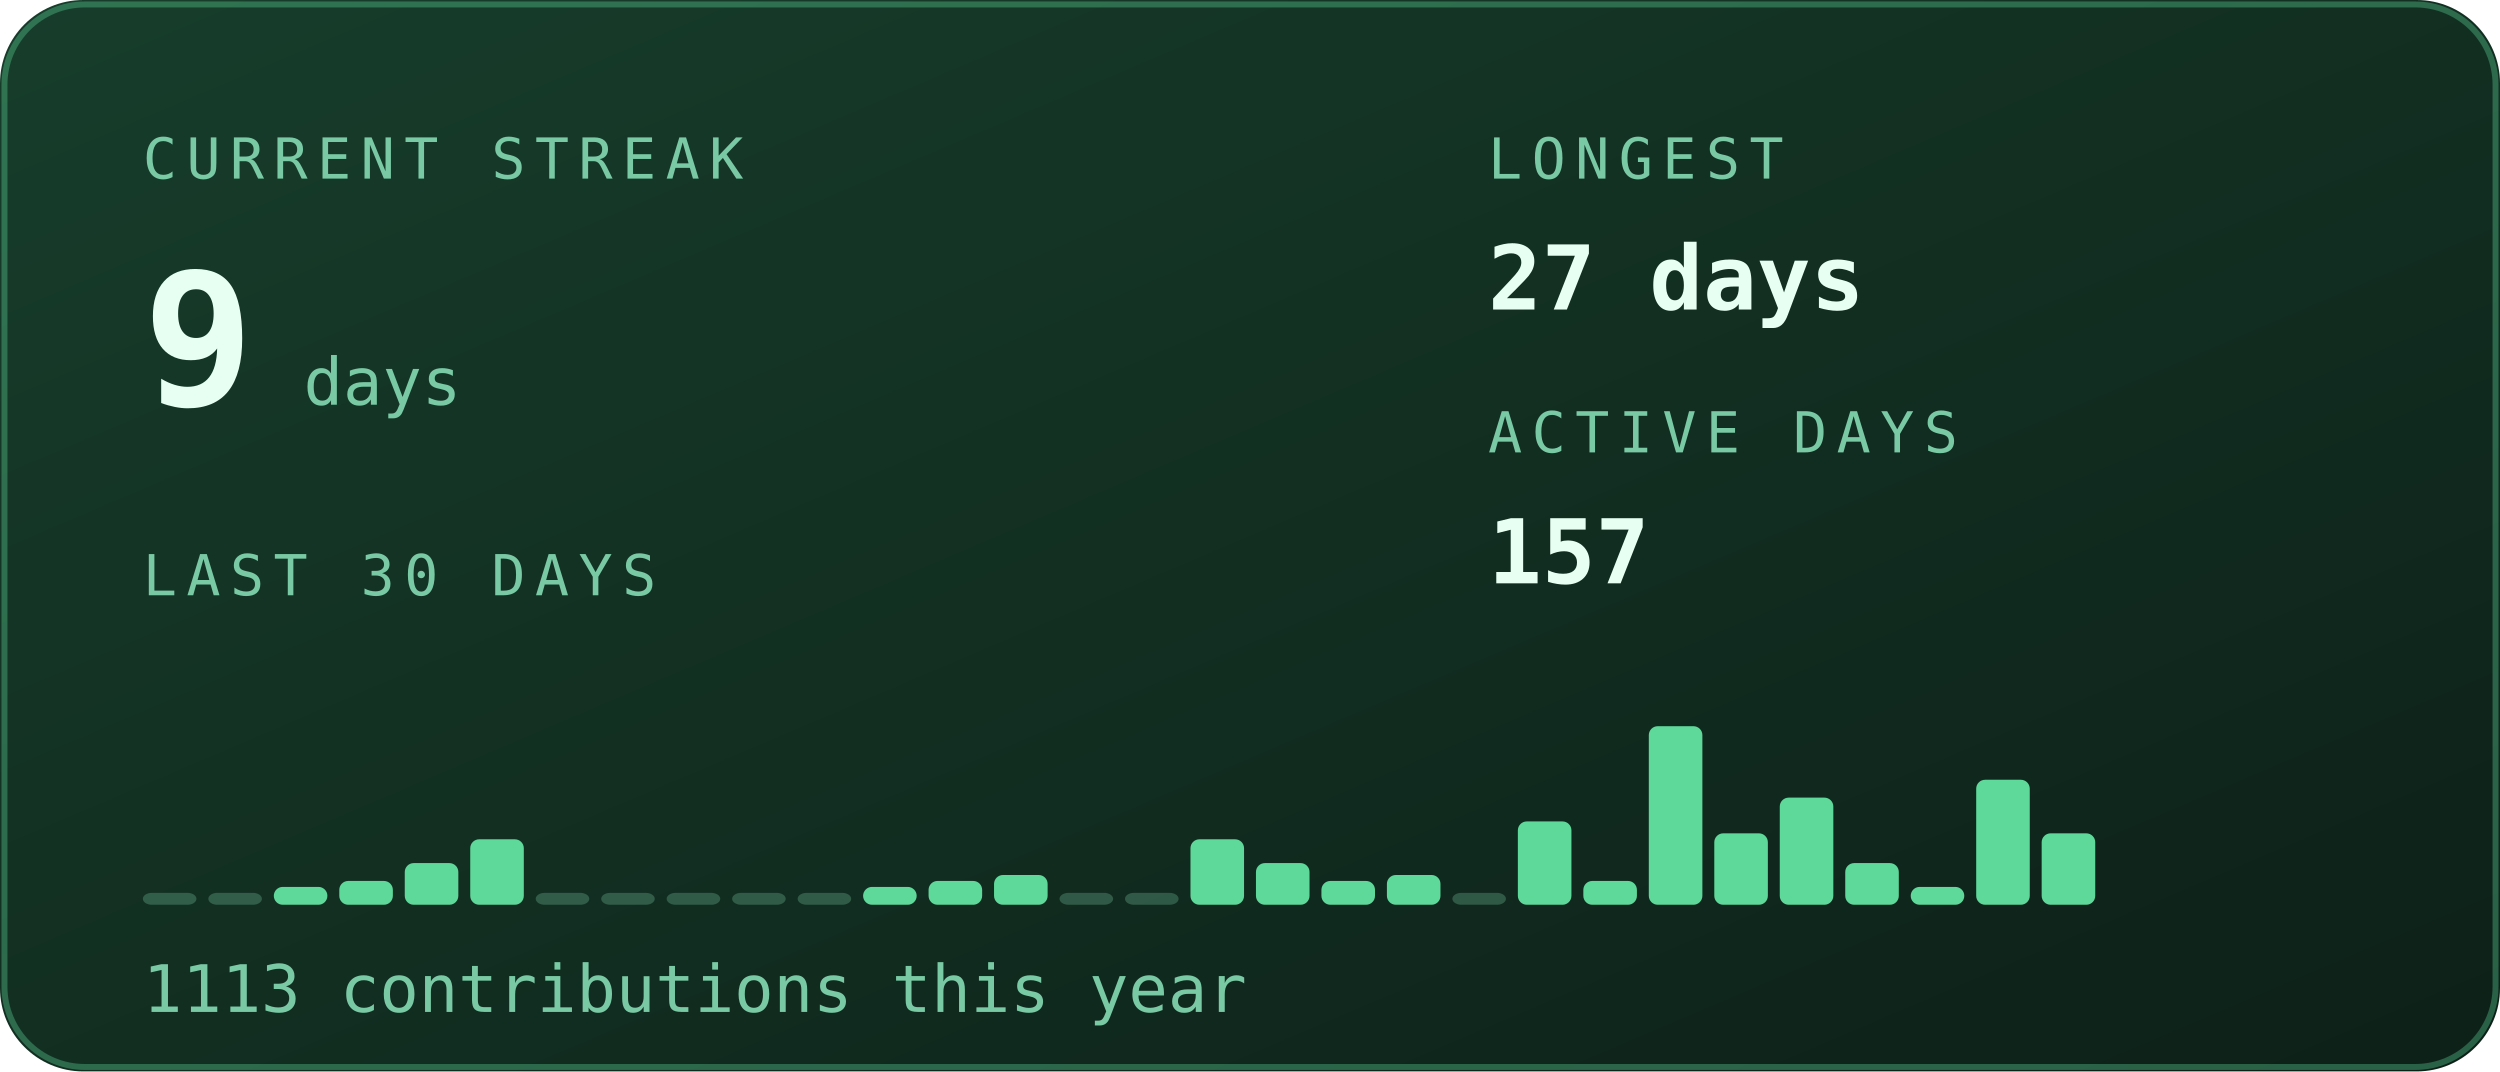
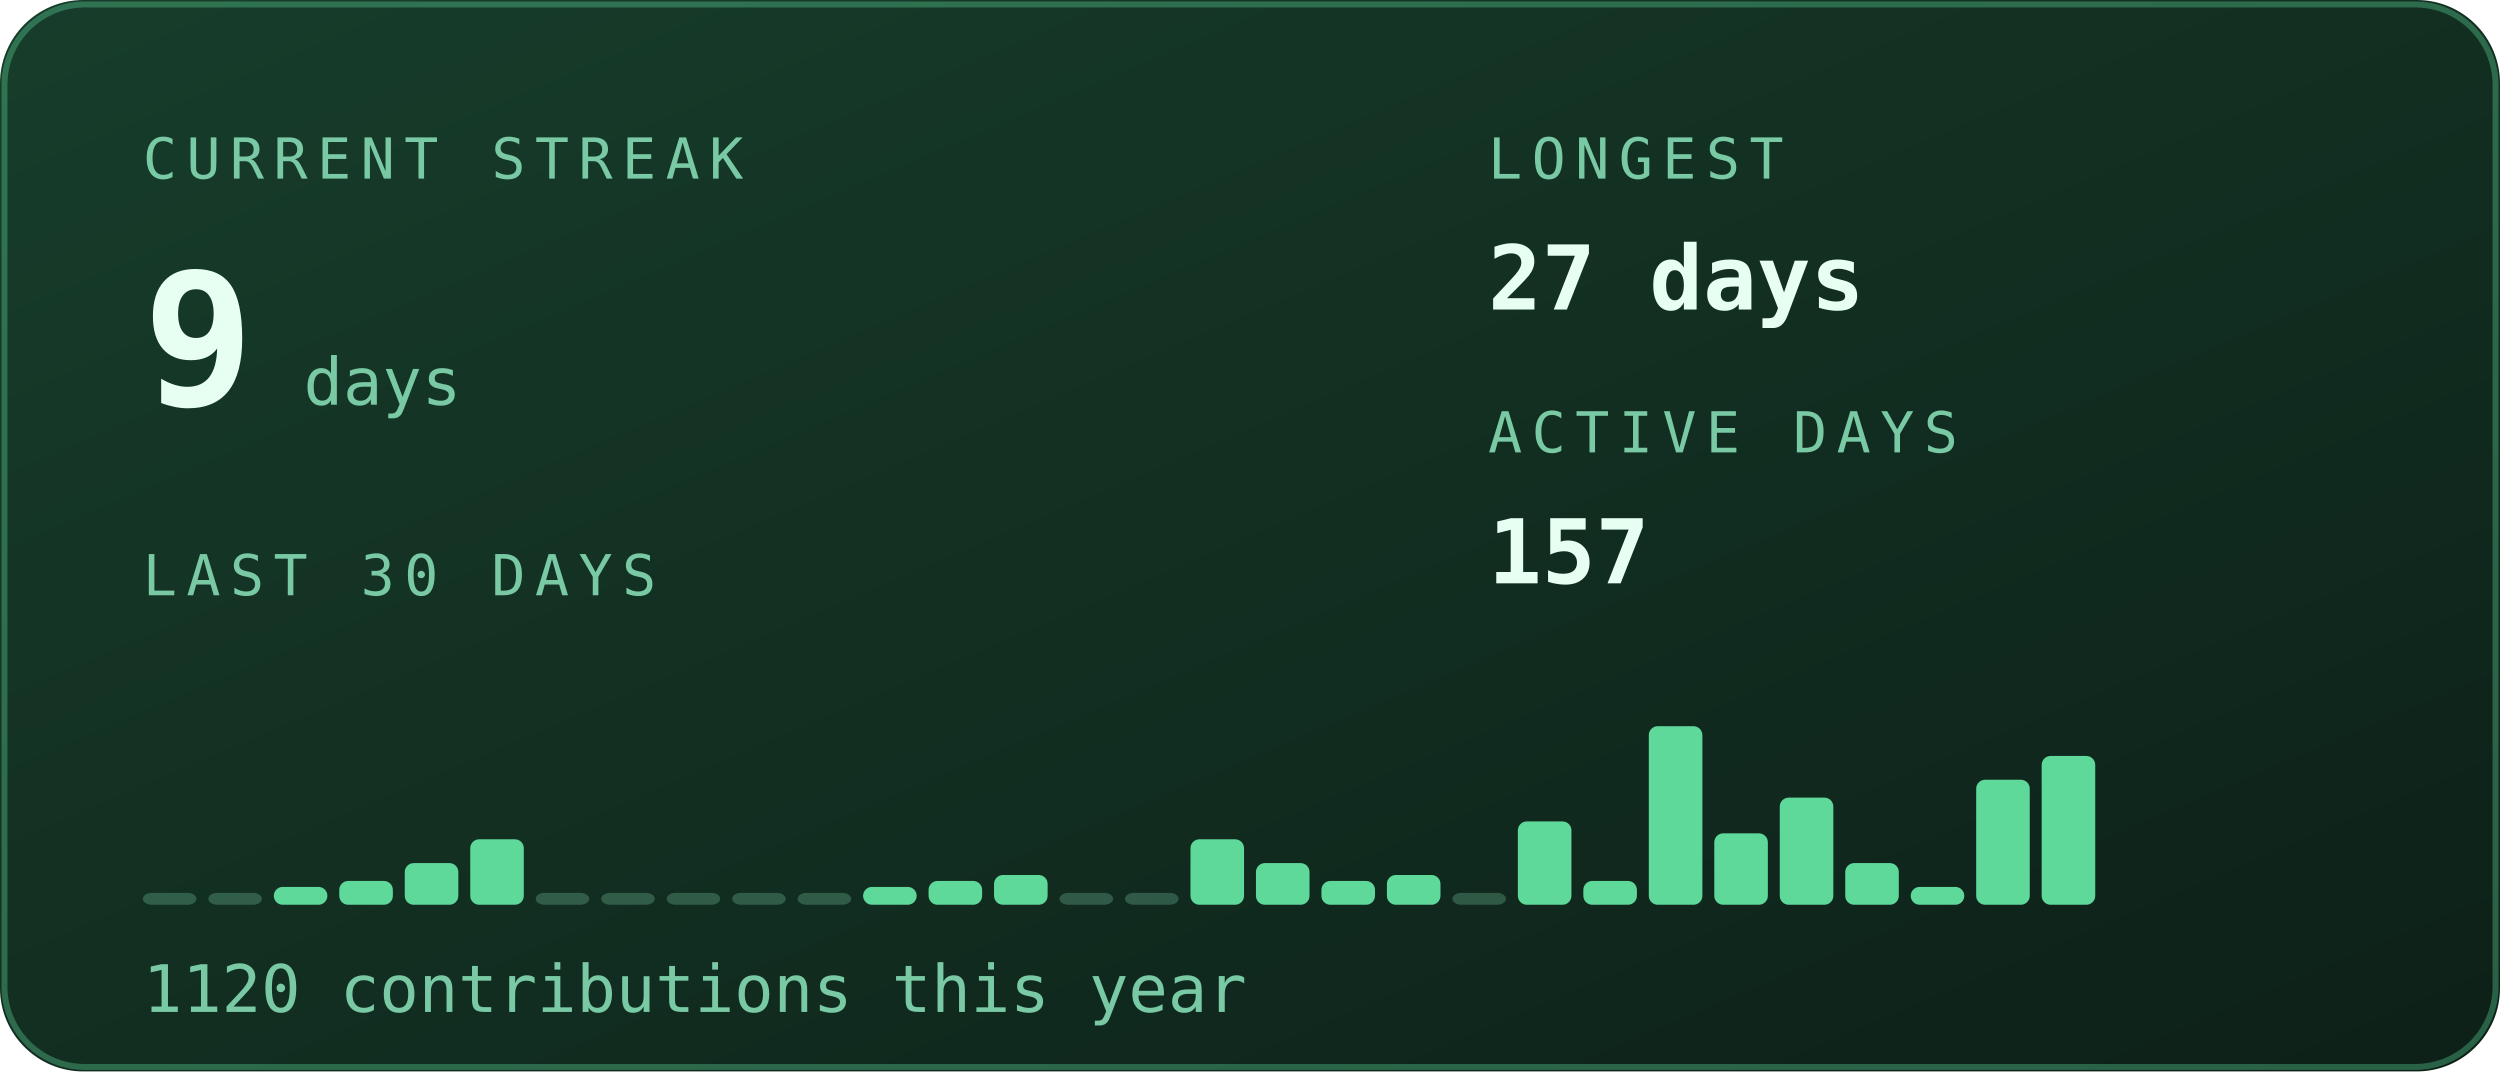
<svg xmlns="http://www.w3.org/2000/svg" viewBox="0 0 420 180" width="420" height="180" role="img" aria-labelledby="stkt stkd">
  <defs>
    <linearGradient id="stkbg" x1="0" y1="0" x2="1" y2="1">
      <stop offset="0" stop-color="#173d2b" />
      <stop offset="1" stop-color="#0d2018" />
    </linearGradient>
  </defs>
  <style>
    .mono{font-family:ui-monospace,SFMono-Regular,Menlo,Consolas,"DejaVu Sans Mono",monospace}
    .lbl{font-size:9.5px;letter-spacing:1.6px;fill:#79c9a4}
    .big{font-size:31px;font-weight:700;fill:#e6fff2}
    .med{font-size:15px;font-weight:700;fill:#e6fff2}
    .sm{font-size:11px;fill:#e6fff2}
    .dim{font-size:11px;fill:#79c9a4}
    
    .pulse{animation:pulse 3.4s ease-in-out infinite}
    @keyframes pulse{0%,100%{opacity:1}50%{opacity:.62}}
</style>
  <rect width="420" height="180" rx="14" fill="url(#stkbg)" />
  <rect x="0.75" y="0.75" width="418.5" height="178.5" rx="13.5" fill="none" stroke="#5fd99a" stroke-opacity="0.35" />
  <text class="mono lbl" x="24" y="30">CURRENT STREAK</text>
  <text class="mono big pulse" x="24" y="68" fill="#5fd99a">9</text>
  <text class="mono dim" x="51" y="68">days</text>
  <text class="mono lbl" x="250" y="30">LONGEST</text>
  <text class="mono med" x="250" y="52">27 days</text>
  <text class="mono lbl" x="250" y="76">ACTIVE DAYS</text>
  <text class="mono med" x="250" y="98">157</text>
  <text class="mono lbl" x="24" y="100">LAST 30 DAYS</text>
  <rect x="24" y="150" width="9" height="2" rx="1.5" fill="#79c9a4" opacity="0.3" />
  <rect x="35" y="150" width="9" height="2" rx="1.5" fill="#79c9a4" opacity="0.3" />
  <rect x="46" y="149" width="9" height="3" rx="1.5" fill="#5fd99a" opacity="1" />
  <rect x="57" y="148" width="9" height="4" rx="1.5" fill="#5fd99a" opacity="1" />
  <rect x="68" y="145" width="9" height="7" rx="1.5" fill="#5fd99a" opacity="1" />
  <rect x="79" y="141" width="9" height="11" rx="1.5" fill="#5fd99a" opacity="1" />
  <rect x="90" y="150" width="9" height="2" rx="1.5" fill="#79c9a4" opacity="0.3" />
  <rect x="101" y="150" width="9" height="2" rx="1.5" fill="#79c9a4" opacity="0.3" />
  <rect x="112" y="150" width="9" height="2" rx="1.5" fill="#79c9a4" opacity="0.3" />
  <rect x="123" y="150" width="9" height="2" rx="1.5" fill="#79c9a4" opacity="0.3" />
  <rect x="134" y="150" width="9" height="2" rx="1.5" fill="#79c9a4" opacity="0.3" />
  <rect x="145" y="149" width="9" height="3" rx="1.5" fill="#5fd99a" opacity="1" />
  <rect x="156" y="148" width="9" height="4" rx="1.5" fill="#5fd99a" opacity="1" />
  <rect x="167" y="147" width="9" height="5" rx="1.5" fill="#5fd99a" opacity="1" />
  <rect x="178" y="150" width="9" height="2" rx="1.5" fill="#79c9a4" opacity="0.3" />
  <rect x="189" y="150" width="9" height="2" rx="1.5" fill="#79c9a4" opacity="0.3" />
  <rect x="200" y="141" width="9" height="11" rx="1.5" fill="#5fd99a" opacity="1" />
  <rect x="211" y="145" width="9" height="7" rx="1.5" fill="#5fd99a" opacity="1" />
  <rect x="222" y="148" width="9" height="4" rx="1.5" fill="#5fd99a" opacity="1" />
  <rect x="233" y="147" width="9" height="5" rx="1.5" fill="#5fd99a" opacity="1" />
  <rect x="244" y="150" width="9" height="2" rx="1.5" fill="#79c9a4" opacity="0.3" />
  <rect x="255" y="138" width="9" height="14" rx="1.5" fill="#5fd99a" opacity="1" />
  <rect x="266" y="148" width="9" height="4" rx="1.5" fill="#5fd99a" opacity="1" />
  <rect x="277" y="122" width="9" height="30" rx="1.5" fill="#5fd99a" opacity="1" />
  <rect x="288" y="140" width="9" height="12" rx="1.5" fill="#5fd99a" opacity="1" />
  <rect x="299" y="134" width="9" height="18" rx="1.5" fill="#5fd99a" opacity="1" />
  <rect x="310" y="145" width="9" height="7" rx="1.5" fill="#5fd99a" opacity="1" />
  <rect x="321" y="149" width="9" height="3" rx="1.5" fill="#5fd99a" opacity="1" />
  <rect x="332" y="131" width="9" height="21" rx="1.5" fill="#5fd99a" opacity="1" />
-   <rect x="343" y="140" width="9" height="12" rx="1.5" fill="#5fd99a" opacity="1" />
-   <text class="mono dim" x="24" y="170" font-size="9.5">1113 contributions this year</text>
+   <rect x="343" y="127" width="9" height="25" rx="1.5" fill="#5fd99a" opacity="1" />
+   <text class="mono dim" x="24" y="170" font-size="9.5">1120 contributions this year</text>
</svg>
